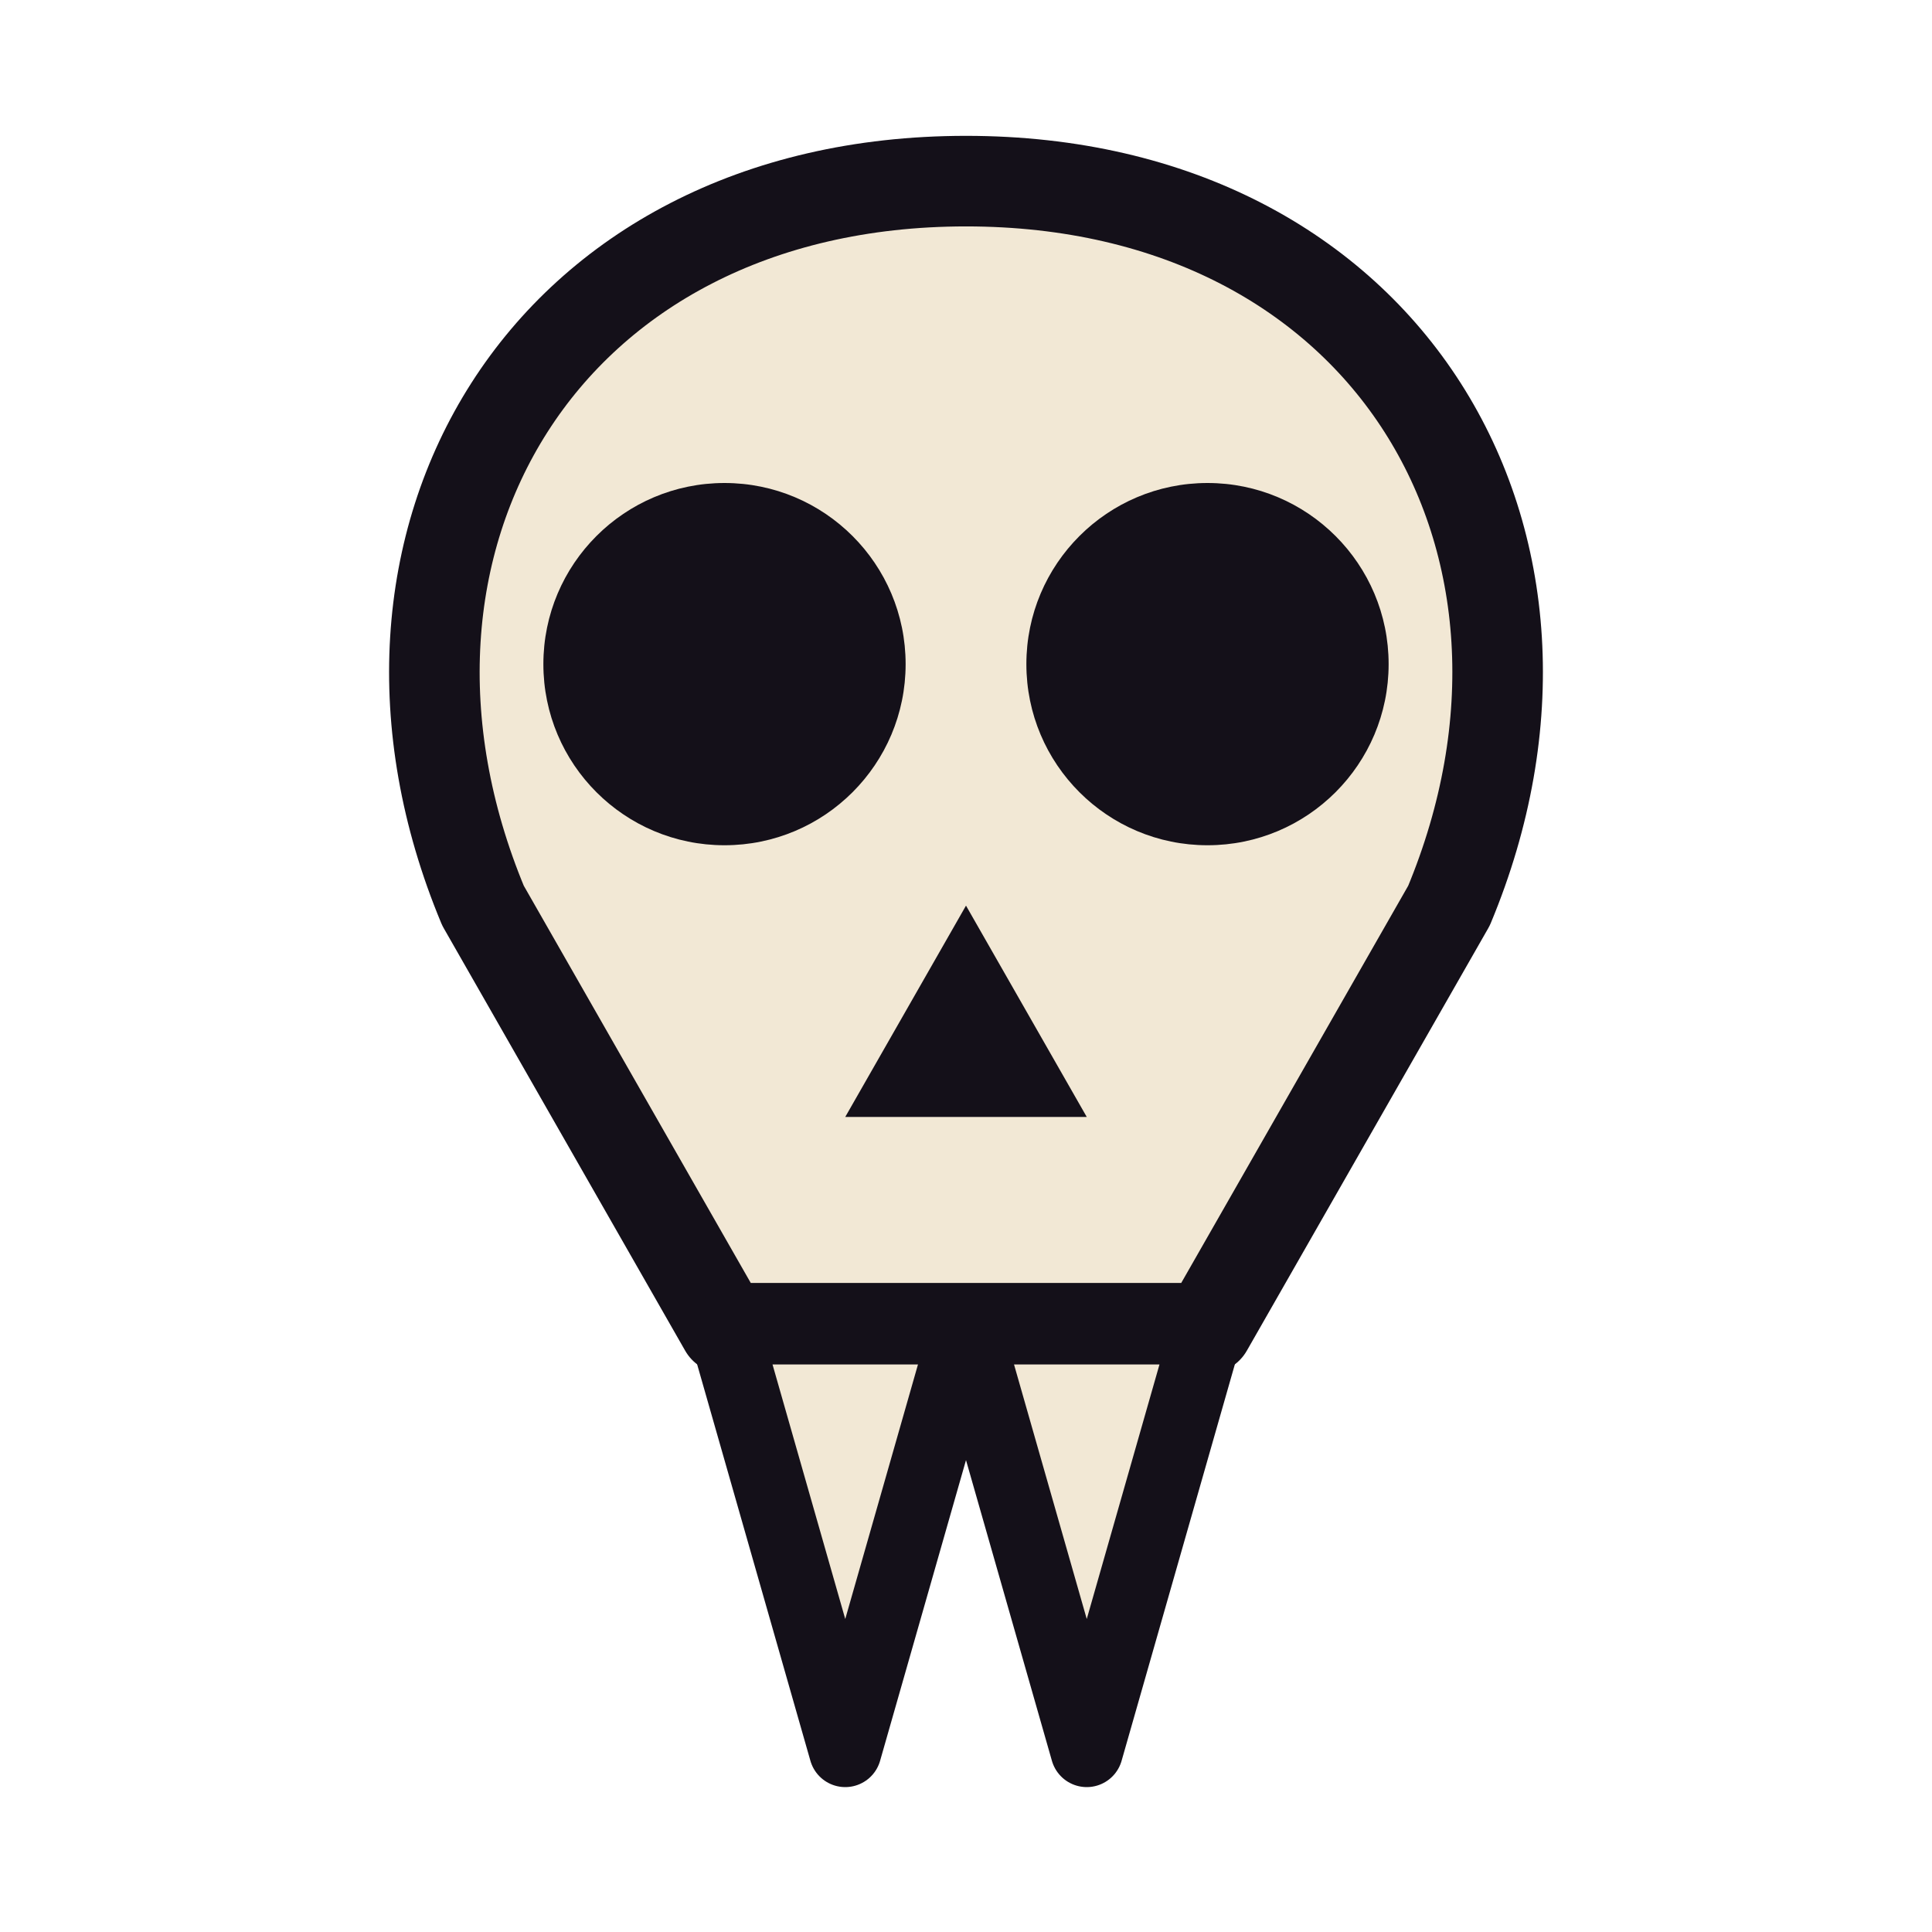
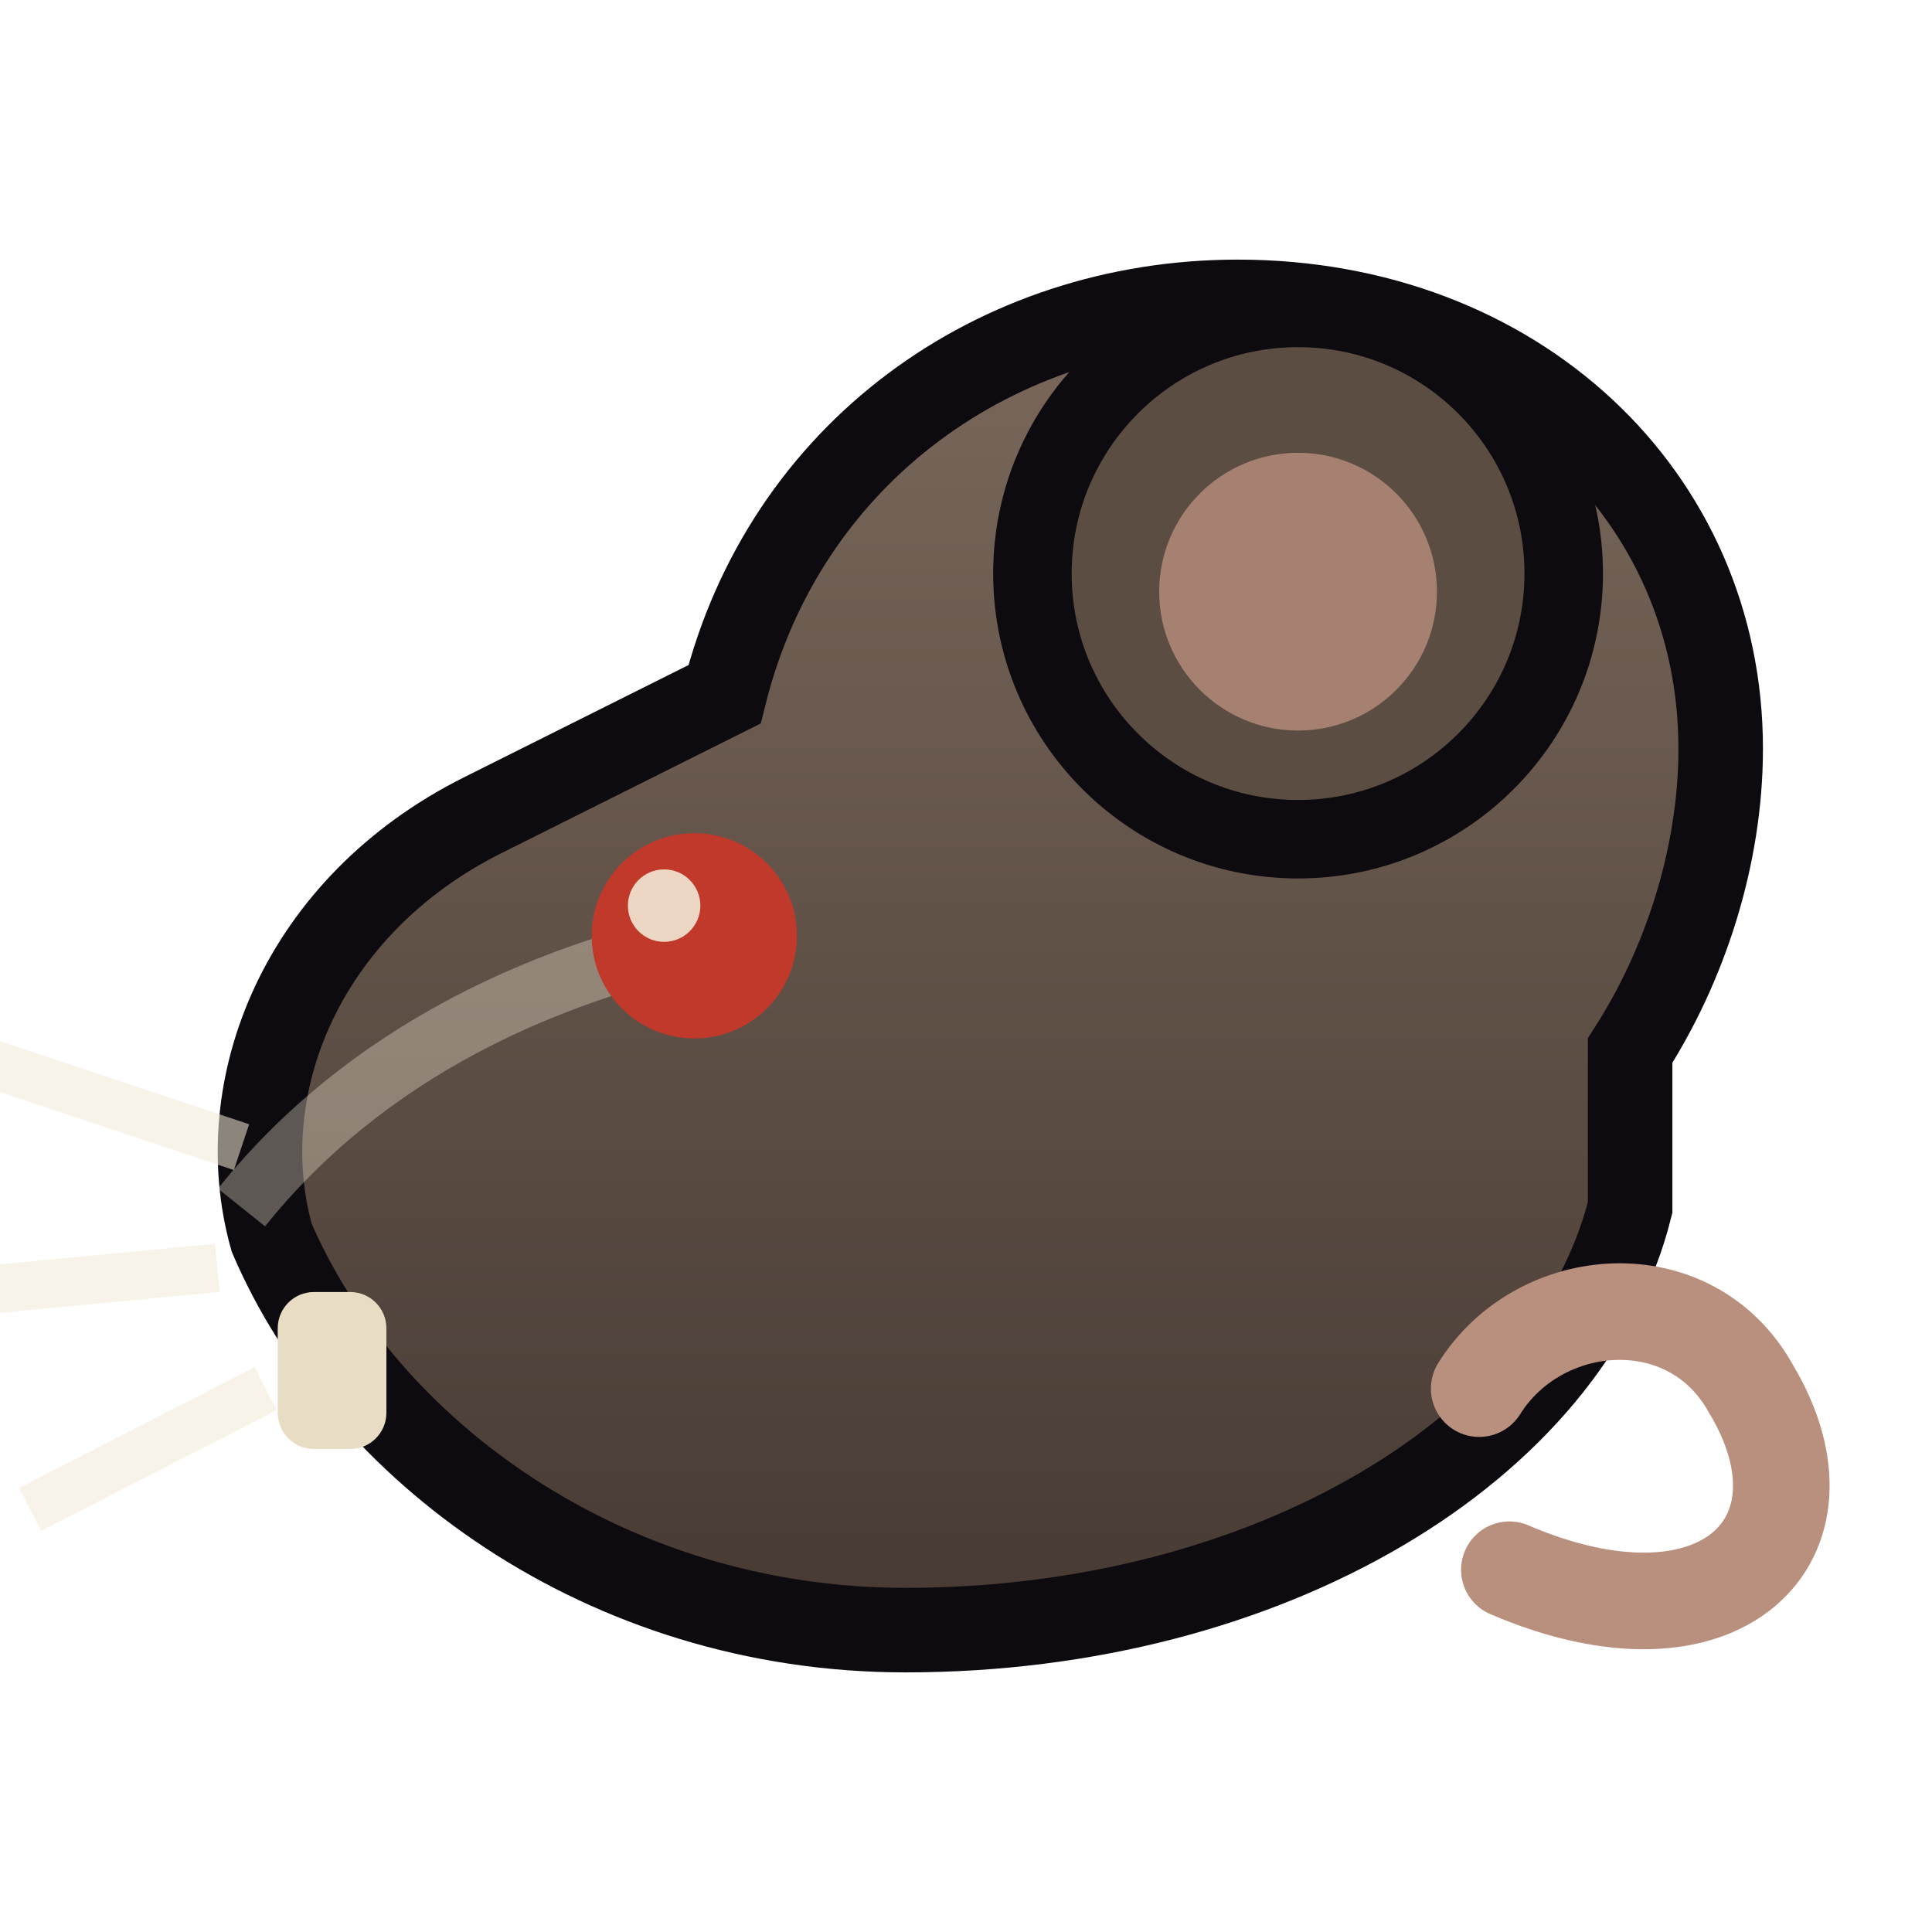
<svg xmlns="http://www.w3.org/2000/svg" width="32" height="32" viewBox="0 0 32 32">
-   <path d="M16,3 C9,3 5.5,9 8,15 L12,22 L20,22 L24,15 C26.5,9 23,3 16,3 Z" fill="#f2e8d5" stroke="#141019" stroke-width="1.5" stroke-linejoin="round" />
-   <circle cx="12" cy="11" r="3" fill="#141019" />
-   <circle cx="20" cy="11" r="3" fill="#141019" />
-   <path d="M16,15 L14,18.5 L18,18.5 Z" fill="#141019" />
-   <polygon points="12,22 16,22 14,29" fill="#f2e8d5" stroke="#141019" stroke-width="1.2" stroke-linejoin="round" />
-   <polygon points="16,22 20,22 18,29" fill="#f2e8d5" stroke="#141019" stroke-width="1.2" stroke-linejoin="round" />
+   <defs>
+     <linearGradient id="furV" x1="0" y1="0" x2="0" y2="1">
+       <stop offset="0" stop-color="#7a685b" />
+       <stop offset="1" stop-color="#463a33" />
+     </linearGradient>
+   </defs>
+   <path d="M27,20 c-1,4 -6,7 -12,7 -5,0 -9,-3 -10.5,-6.5 C3.8,18 5,15 8,13.5 L12,11.5 C13,7.5 16.5,5 20.5,5 c4.6,0 8,3.2 8,7.4 0,1.8 -0.6,3.6 -1.5,5 z" fill="url(#furV)" stroke="#0d0a10" stroke-width="1.4" />
+   <circle cx="21.5" cy="9.5" r="4.4" fill="#5c4d42" stroke="#0d0a10" stroke-width="1.3" />
+   <circle cx="21.5" cy="9.8" r="2.3" fill="#b98f7e" opacity="0.8" />
+   <path d="M4,20 c2,-2.5 5,-4 8.5,-4.6" stroke="#f2e8d5" stroke-opacity="0.35" stroke-width="1" fill="none" />
+   <circle cx="11.5" cy="15.5" r="1.7" fill="#c0392b" />
+   <circle cx="11" cy="15" r="0.6" fill="#f2e8d5" opacity="0.9" />
+   <g stroke="#f2e8d5" stroke-opacity="0.55" stroke-width="0.8">
+     <path d="M4,19 L-0.5,17.5 M3.6,21 L-0.6,21.4 M4.4,23 L0.5,25" />
+   </g>
+   <rect x="4.6" y="21.4" width="1.8" height="2.6" rx="0.6" fill="#e8ddc4" />
+   <path d="M25,26 c3.5,1.5 5.5,-0.5 4,-3 -1,-1.8 -3.5,-1.6 -4.5,0" fill="none" stroke="#b98f7e" stroke-width="1.6" stroke-linecap="round" />
</svg>
